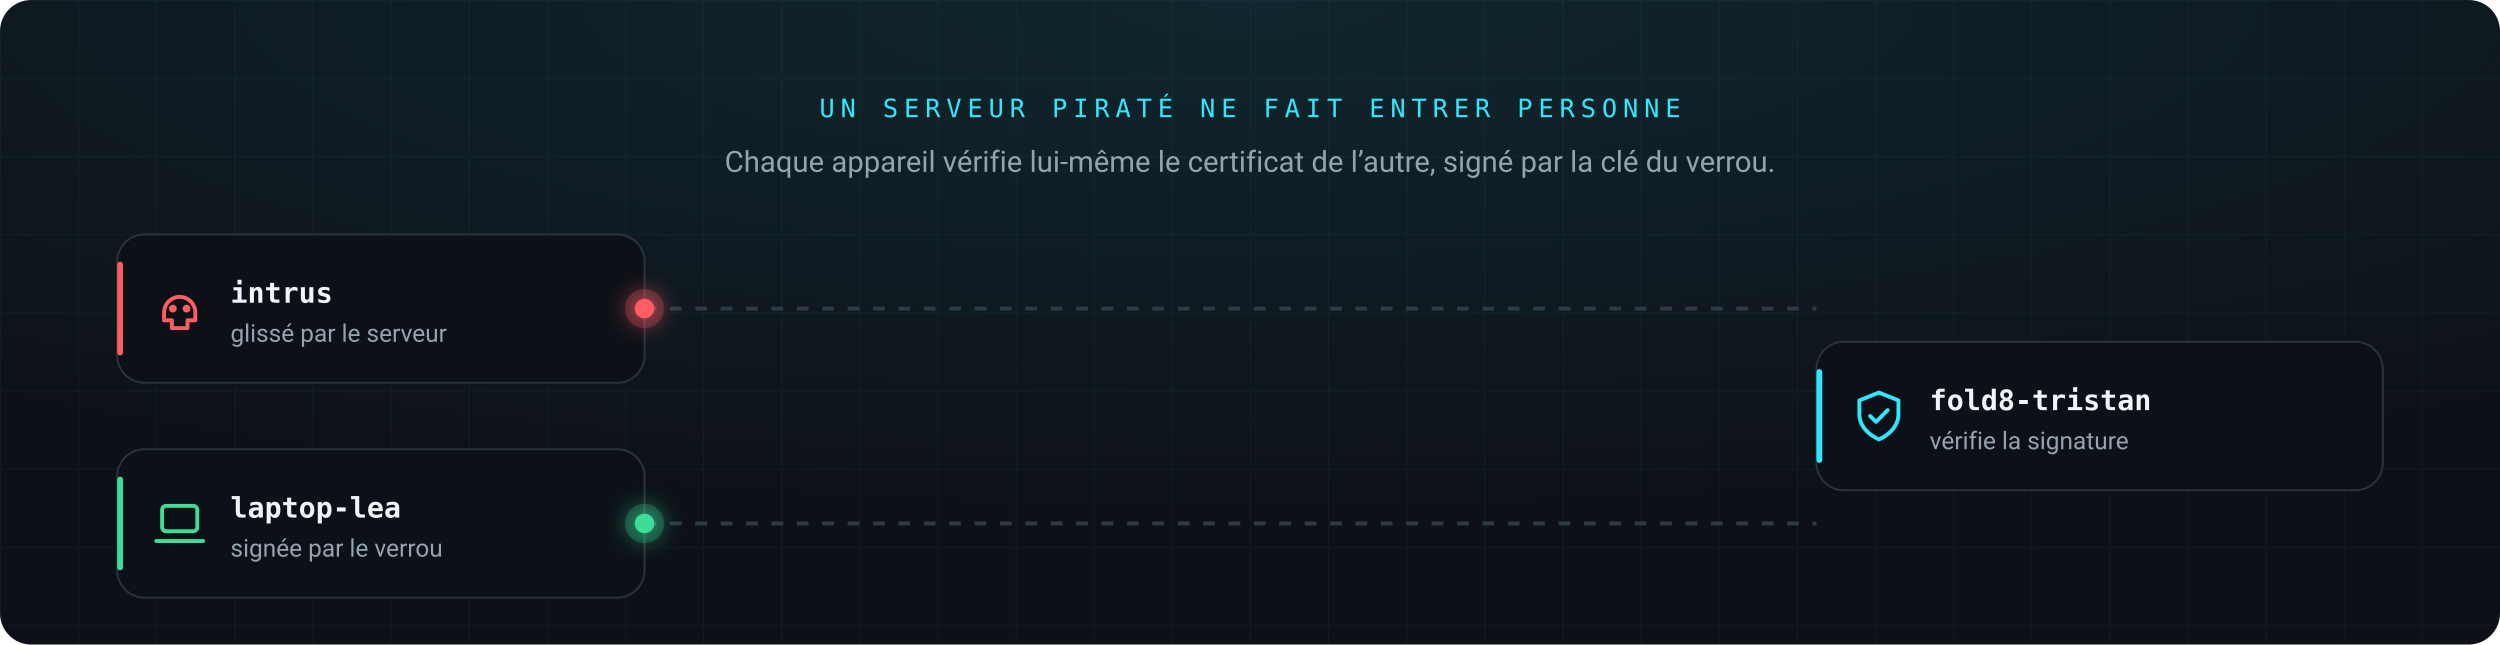
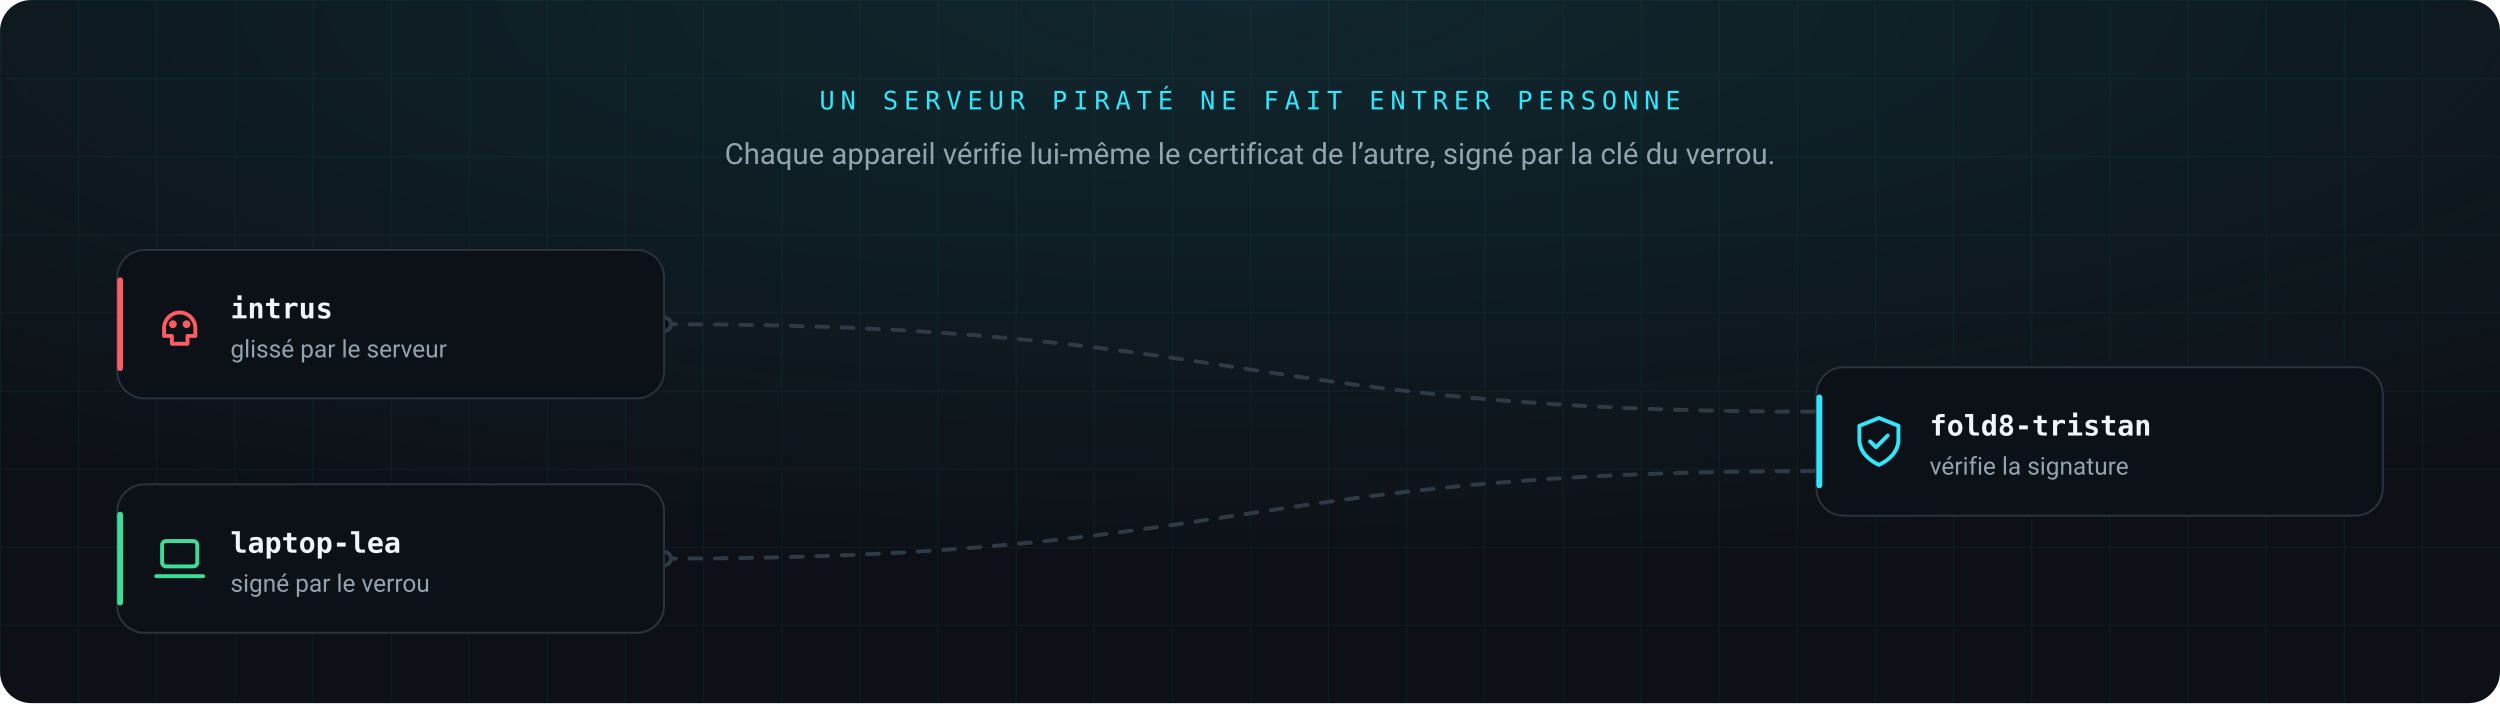
- <svg xmlns="http://www.w3.org/2000/svg" viewBox="0 0 1280 330" width="1280" height="330" role="img" aria-label="Un serveur piraté glisse un intrus dans le réseau : le téléphone fold8-tristan vérifie le certificat, ne trouve pas de signature du verrou, et le refuse. L'ordinateur laptop-lea, signé par le verrou, est accepté.">
+ <svg xmlns="http://www.w3.org/2000/svg" viewBox="0 0 1280 360" width="1280" height="360" role="img" aria-label="Un serveur piraté glisse un intrus dans le réseau : le téléphone fold8-tristan vérifie le certificat, ne trouve pas de signature du verrou, et le refuse. L'ordinateur laptop-lea, signé par le verrou, est accepté.">
  <defs>
    <filter id="halo" x="-50%" y="-50%" width="200%" height="200%">
      <feGaussianBlur stdDeviation="6" result="b" />
+       <feMerge>
+         <feMergeNode in="b" />
+         <feMergeNode in="SourceGraphic" />
+       </feMerge>
+     </filter>
+     <filter id="doux" x="-50%" y="-50%" width="200%" height="200%">
+       <feGaussianBlur stdDeviation="3" result="b" />
      <feMerge>
        <feMergeNode in="b" />
        <feMergeNode in="SourceGraphic" />
      </feMerge>
    </filter>
    <filter id="flou" x="-50%" y="-50%" width="200%" height="200%">
      <feGaussianBlur stdDeviation="8" />
    </filter>
    <pattern id="grille" width="40" height="40" patternUnits="userSpaceOnUse">
      <path d="M40 0H0V40" fill="none" stroke="#31E7FD" stroke-opacity="0.05" />
    </pattern>
    <radialGradient id="lueur" cx="50%" cy="0%" r="80%">
      <stop offset="0" stop-color="#31E7FD" stop-opacity="0.10" />
      <stop offset="1" stop-color="#31E7FD" stop-opacity="0" />
    </radialGradient>
+     <marker id="pCYAN" viewBox="0 0 10 10" refX="9" refY="5" markerWidth="7" markerHeight="7" orient="auto-start-reverse">
+       <path d="M0 0.8 L9.2 5 L0 9.2 Z" fill="#31E7FD" />
+     </marker>
+     <marker id="pBLEU" viewBox="0 0 10 10" refX="9" refY="5" markerWidth="7" markerHeight="7" orient="auto-start-reverse">
+       <path d="M0 0.8 L9.2 5 L0 9.2 Z" fill="#01B9FD" />
+     </marker>
+     <marker id="pVERT" viewBox="0 0 10 10" refX="9" refY="5" markerWidth="7" markerHeight="7" orient="auto-start-reverse">
+       <path d="M0 0.8 L9.2 5 L0 9.2 Z" fill="#3DDC97" />
+     </marker>
+     <marker id="pROUGE" viewBox="0 0 10 10" refX="9" refY="5" markerWidth="7" markerHeight="7" orient="auto-start-reverse">
+       <path d="M0 0.8 L9.2 5 L0 9.2 Z" fill="#FF5C63" />
+     </marker>
+     <marker id="pFIL" viewBox="0 0 10 10" refX="9" refY="5" markerWidth="7" markerHeight="7" orient="auto-start-reverse">
+       <path d="M0 0.8 L9.2 5 L0 9.2 Z" fill="#2F3A47" />
+     </marker>
+     <marker id="pDISCRET" viewBox="0 0 10 10" refX="9" refY="5" markerWidth="7" markerHeight="7" orient="auto-start-reverse">
+       <path d="M0 0.8 L9.2 5 L0 9.2 Z" fill="#5C6A7A" />
+     </marker>
  </defs>
-   <rect width="1280" height="330" rx="16" fill="#0D1117" />
-   <rect width="1280" height="330" rx="16" fill="url(#grille)" />
-   <rect width="1280" height="330" rx="16" fill="url(#lueur)" />
-   <text x="640" y="60" font-family="ui-monospace,SFMono-Regular,Menlo,Consolas,monospace" font-size="13" font-weight="400" fill="#31E7FD" text-anchor="middle" letter-spacing="3">UN SERVEUR PIRATÉ NE FAIT ENTRER PERSONNE</text>
-   <text x="640" y="88" font-family="system-ui,-apple-system,Segoe UI,Roboto,Helvetica,Arial,sans-serif" font-size="15" font-weight="400" fill="#94A3B0" text-anchor="middle">Chaque appareil vérifie lui-même le certificat de l’autre, signé par la clé du verrou.</text>
-   <path d="M 330 158 H 930" fill="none" stroke="#2F3A47" stroke-width="2" stroke-dasharray="6 7">
-     <animate attributeName="stroke-dashoffset" from="26" to="0" dur="1.2s" repeatCount="indefinite" />
-   </path>
-   <path d="M 330 268 H 930" fill="none" stroke="#2F3A47" stroke-width="2" stroke-dasharray="6 7">
-     <animate attributeName="stroke-dashoffset" from="26" to="0" dur="1.2s" repeatCount="indefinite" />
-   </path>
+   <rect width="1280" height="360" rx="16" fill="#0D1117" />
+   <rect width="1280" height="360" rx="16" fill="url(#grille)" />
+   <rect width="1280" height="360" rx="16" fill="url(#lueur)" />
+   <text x="640" y="56" font-family="ui-monospace,SFMono-Regular,Menlo,Consolas,monospace" font-size="13" font-weight="400" fill="#31E7FD" text-anchor="middle" letter-spacing="3">UN SERVEUR PIRATÉ NE FAIT ENTRER PERSONNE</text>
+   <text x="640" y="84" font-family="system-ui,-apple-system,Segoe UI,Roboto,Helvetica,Arial,sans-serif" font-size="15" font-weight="400" fill="#94A3B0" text-anchor="middle">Chaque appareil vérifie lui-même le certificat de l’autre, signé par la clé du verrou.</text>
+   <g opacity="1">
+     <path d="M 340 166 C 635 166 635 210.8 930 210.8" fill="none" stroke="#2F3A47" stroke-width="2" stroke-linecap="round" stroke-dasharray="6 7">
+       <animate attributeName="stroke-dashoffset" from="26" to="0" dur="1.2s" repeatCount="indefinite" />
+     </path>
+     <circle cx="340" cy="166" r="3.5" fill="#0D1117" stroke="#2F3A47" stroke-width="2" />
+   </g>
+   <g opacity="1">
+     <path d="M 340 286 C 635 286 635 241.2 930 241.2" fill="none" stroke="#2F3A47" stroke-width="2" stroke-linecap="round" stroke-dasharray="6 7">
+       <animate attributeName="stroke-dashoffset" from="26" to="0" dur="1.2s" repeatCount="indefinite" />
+     </path>
+     <circle cx="340" cy="286" r="3.5" fill="#0D1117" stroke="#2F3A47" stroke-width="2" />
+   </g>
  <g>
-     <rect x="60" y="120" width="270" height="76" rx="14" fill="#0C1117" stroke="#2A333D" />
-     <rect x="60" y="120" width="270" height="76" rx="14" fill="none" stroke="#FF5C63" stroke-width="1.6" opacity="0" filter="url(#halo)">
-       <animate attributeName="opacity" dur="9s" repeatCount="indefinite" keyTimes="0;0.03;0.05;0.45;0.47;1" values="0;0;1;1;0;0" />
+     <rect x="60" y="128" width="280" height="76" rx="14" fill="#0C1117" stroke="#2A333D" />
+     <rect x="60" y="128" width="280" height="76" rx="14" fill="none" stroke="#FF5C63" stroke-width="1.6" opacity="0" filter="url(#halo)">
+       <animate attributeName="opacity" dur="9s" repeatCount="indefinite" keyTimes="0;0.03;0.05;0.46;0.48;1" values="0;0;1;1;0;0" />
    </rect>
-     <rect x="60" y="134" width="3" height="48" rx="1.5" fill="#FF5C63" />
-     <g transform="translate(78,144)">
+     <rect x="60" y="142" width="3" height="48" rx="1.5" fill="#FF5C63" />
+     <g transform="translate(78,152)">
      <path d="M6 16 A8 8 0 1 1 22 16 V20 H18 V24 H10 V20 H6 Z" fill="none" stroke="#FF5C63" stroke-width="2" stroke-linejoin="round" />
      <circle cx="10.5" cy="14" r="2" fill="#FF5C63" />
      <circle cx="17.5" cy="14" r="2" fill="#FF5C63" />
    </g>
-     <text x="118" y="155" font-family="ui-monospace,SFMono-Regular,Menlo,Consolas,monospace" font-size="14.5" font-weight="700" fill="#F1F5F9" text-anchor="start">intrus</text>
-     <text x="118" y="175" font-family="system-ui,-apple-system,Segoe UI,Roboto,Helvetica,Arial,sans-serif" font-size="12.5" font-weight="400" fill="#94A3B0" text-anchor="start">glissé par le serveur</text>
+     <text x="118" y="163" font-family="ui-monospace,SFMono-Regular,Menlo,Consolas,monospace" font-size="14.5" font-weight="700" fill="#F1F5F9" text-anchor="start">intrus</text>
+     <text x="118" y="183" font-family="system-ui,-apple-system,Segoe UI,Roboto,Helvetica,Arial,sans-serif" font-size="12.5" font-weight="400" fill="#94A3B0" text-anchor="start">glissé par le serveur</text>
  </g>
  <g>
-     <rect x="60" y="230" width="270" height="76" rx="14" fill="#0C1117" stroke="#2A333D" />
-     <rect x="60" y="230" width="270" height="76" rx="14" fill="none" stroke="#3DDC97" stroke-width="1.6" opacity="0" filter="url(#halo)">
-       <animate attributeName="opacity" dur="9s" repeatCount="indefinite" keyTimes="0;0.48;0.5;0.92;0.94;1" values="0;0;1;1;0;0" />
+     <rect x="60" y="248" width="280" height="76" rx="14" fill="#0C1117" stroke="#2A333D" />
+     <rect x="60" y="248" width="280" height="76" rx="14" fill="none" stroke="#3DDC97" stroke-width="1.6" opacity="0" filter="url(#halo)">
+       <animate attributeName="opacity" dur="9s" repeatCount="indefinite" keyTimes="0;0.48;0.5;0.93;0.95;1" values="0;0;1;1;0;0" />
    </rect>
-     <rect x="60" y="244" width="3" height="48" rx="1.5" fill="#3DDC97" />
-     <g transform="translate(78,254)">
+     <rect x="60" y="262" width="3" height="48" rx="1.5" fill="#3DDC97" />
+     <g transform="translate(78,272)">
      <rect x="5" y="5" width="18" height="13" rx="2" fill="none" stroke="#3DDC97" stroke-width="2" />
      <path d="M2 23 H26" stroke="#3DDC97" stroke-width="2" stroke-linecap="round" />
    </g>
-     <text x="118" y="265" font-family="ui-monospace,SFMono-Regular,Menlo,Consolas,monospace" font-size="14.5" font-weight="700" fill="#F1F5F9" text-anchor="start">laptop-lea</text>
-     <text x="118" y="285" font-family="system-ui,-apple-system,Segoe UI,Roboto,Helvetica,Arial,sans-serif" font-size="12.5" font-weight="400" fill="#94A3B0" text-anchor="start">signée par le verrou</text>
+     <text x="118" y="283" font-family="ui-monospace,SFMono-Regular,Menlo,Consolas,monospace" font-size="14.5" font-weight="700" fill="#F1F5F9" text-anchor="start">laptop-lea</text>
+     <text x="118" y="303" font-family="system-ui,-apple-system,Segoe UI,Roboto,Helvetica,Arial,sans-serif" font-size="12.5" font-weight="400" fill="#94A3B0" text-anchor="start">signé par le verrou</text>
  </g>
  <g>
-     <rect x="930" y="175" width="290" height="76" rx="14" fill="#0C1117" stroke="#2A333D" />
-     <rect x="930" y="175" width="290" height="76" rx="14" fill="none" stroke="#31E7FD" stroke-width="1.6" opacity="0" filter="url(#halo)">
-       <animate attributeName="opacity" dur="9s" repeatCount="indefinite" keyTimes="0;0.03;0.05;0.92;0.94;1" values="0;0;1;1;0;0" />
+     <rect x="930" y="188" width="290" height="76" rx="14" fill="#0C1117" stroke="#2A333D" />
+     <rect x="930" y="188" width="290" height="76" rx="14" fill="none" stroke="#31E7FD" stroke-width="1.6" opacity="0" filter="url(#halo)">
+       <animate attributeName="opacity" dur="9s" repeatCount="indefinite" keyTimes="0;0.03;0.05;0.93;0.95;1" values="0;0;1;1;0;0" />
    </rect>
-     <rect x="930" y="189" width="3" height="48" rx="1.5" fill="#31E7FD" />
-     <g transform="translate(948,199)">
+     <rect x="930" y="202" width="3" height="48" rx="1.5" fill="#31E7FD" />
+     <g transform="translate(948,212)">
      <path d="M14 2 L24 6 V13 C24 19 19.5 23.5 14 26 C8.5 23.5 4 19 4 13 V6 Z" fill="none" stroke="#31E7FD" stroke-width="2" stroke-linejoin="round" />
      <path d="M9.5 14 L12.5 17 L18.5 11" fill="none" stroke="#31E7FD" stroke-width="2" stroke-linecap="round" stroke-linejoin="round" />
    </g>
-     <text x="988" y="210" font-family="ui-monospace,SFMono-Regular,Menlo,Consolas,monospace" font-size="14.5" font-weight="700" fill="#F1F5F9" text-anchor="start">fold8-tristan</text>
-     <text x="988" y="230" font-family="system-ui,-apple-system,Segoe UI,Roboto,Helvetica,Arial,sans-serif" font-size="12.5" font-weight="400" fill="#94A3B0" text-anchor="start">vérifie la signature</text>
+     <text x="988" y="223" font-family="ui-monospace,SFMono-Regular,Menlo,Consolas,monospace" font-size="14.5" font-weight="700" fill="#F1F5F9" text-anchor="start">fold8-tristan</text>
+     <text x="988" y="243" font-family="system-ui,-apple-system,Segoe UI,Roboto,Helvetica,Arial,sans-serif" font-size="12.5" font-weight="400" fill="#94A3B0" text-anchor="start">vérifie la signature</text>
  </g>
-   <g filter="url(#halo)">
-     <circle cx="330" cy="158" r="10" fill="#FF5C63" opacity="0.22">
-       <animate attributeName="cx" dur="9s" repeatCount="indefinite" keyTimes="0;0.06;0.3;0.46;1" values="330.0;330.0;900.0;900.0;900.0" />
-     </circle>
-     <circle cx="330" cy="158" r="5" fill="#FF5C63">
-       <animate attributeName="cx" dur="9s" repeatCount="indefinite" keyTimes="0;0.06;0.3;0.46;1" values="330.0;330.0;900.0;900.0;900.0" />
-     </circle>
-   </g>
-   <g filter="url(#halo)">
-     <circle cx="330" cy="268" r="10" fill="#3DDC97" opacity="0.22">
-       <animate attributeName="cx" dur="9s" repeatCount="indefinite" keyTimes="0;0.5;0.52;0.75;1" values="330.0;330.0;330.0;900.0;900.0" />
-     </circle>
-     <circle cx="330" cy="268" r="5" fill="#3DDC97">
-       <animate attributeName="cx" dur="9s" repeatCount="indefinite" keyTimes="0;0.5;0.52;0.75;1" values="330.0;330.0;330.0;900.0;900.0" />
-     </circle>
+   <g opacity="0">
+     <animate attributeName="opacity" dur="9s" repeatCount="indefinite" keyTimes="0;0.045;0.06;0.3;0.315;1" values="0;0;1;1;0;0" />
+     <g filter="url(#halo)">
+       <circle r="10" fill="#FF5C63" opacity="0.22" />
+       <circle r="5" fill="#FF5C63" />
+       <animateMotion dur="9s" repeatCount="indefinite" path="M 340 166 C 635 166 635 210.8 930 210.8" calcMode="linear" keyTimes="0;0.06;0.3;1" keyPoints="0;0;0.97;0.97" />
+     </g>
  </g>
  <g opacity="0">
    <animate attributeName="opacity" dur="9s" repeatCount="indefinite" keyTimes="0;0.28;0.3;0.46;0.48;1" values="0;0;1;1;0;0" />
-     <rect x="520" y="138" width="240" height="40" rx="10" fill="#1A0D10" stroke="#FF5C63" stroke-opacity="0.6" />
-     <text x="640" y="163" font-family="ui-monospace,SFMono-Regular,Menlo,Consolas,monospace" font-size="14" font-weight="400" fill="#FF5C63" text-anchor="middle">refusé · pas de signature</text>
+     <g transform="translate(892.8,199.6) scale(0.8)">
+       <circle cx="14" cy="14" r="11" fill="none" stroke="#FF5C63" stroke-width="2" />
+       <path d="M10 10 L18 18 M18 10 L10 18" stroke="#FF5C63" stroke-width="2" stroke-linecap="round" />
+     </g>
+     <rect x="483.225" y="138.4" width="303.55" height="32" rx="9" fill="#1A0D10" stroke="#FF5C63" stroke-opacity="0.6" />
+     <text x="635" y="159.08" font-family="ui-monospace,SFMono-Regular,Menlo,Consolas,monospace" font-size="13" font-weight="400" fill="#FF5C63" text-anchor="middle">refusé · pas de signature du verrou</text>
  </g>
  <g opacity="0">
-     <animate attributeName="opacity" dur="9s" repeatCount="indefinite" keyTimes="0;0.73;0.75;0.92;0.94;1" values="0;0;1;1;0;0" />
-     <rect x="520" y="248" width="240" height="40" rx="10" fill="#0B1A14" stroke="#3DDC97" stroke-opacity="0.6" />
-     <text x="640" y="273" font-family="ui-monospace,SFMono-Regular,Menlo,Consolas,monospace" font-size="14" font-weight="400" fill="#3DDC97" text-anchor="middle">accepté · signé par le verrou</text>
+     <animate attributeName="opacity" dur="9s" repeatCount="indefinite" keyTimes="0;0.485;0.5;0.74;0.755;1" values="0;0;1;1;0;0" />
+     <g filter="url(#halo)">
+       <circle r="10" fill="#3DDC97" opacity="0.22" />
+       <circle r="5" fill="#3DDC97" />
+       <animateMotion dur="9s" repeatCount="indefinite" path="M 340 286 C 635 286 635 241.2 930 241.2" calcMode="linear" keyTimes="0;0.5;0.74;1" keyPoints="0;0;1;1" />
+     </g>
+   </g>
+   <g opacity="0">
+     <animate attributeName="opacity" dur="9s" repeatCount="indefinite" keyTimes="0;0.72;0.74;0.93;0.95;1" values="0;0;1;1;0;0" />
+     <rect x="930" y="188" width="290" height="76" rx="14" fill="none" stroke="#3DDC97" stroke-width="1.6" filter="url(#halo)" />
+     <rect x="507.015" y="283.6" width="255.97" height="32" rx="9" fill="#0B1A14" stroke="#3DDC97" stroke-opacity="0.6" />
+     <text x="635" y="304.28" font-family="ui-monospace,SFMono-Regular,Menlo,Consolas,monospace" font-size="13" font-weight="400" fill="#3DDC97" text-anchor="middle">accepté · signé par le verrou</text>
  </g>
</svg>
